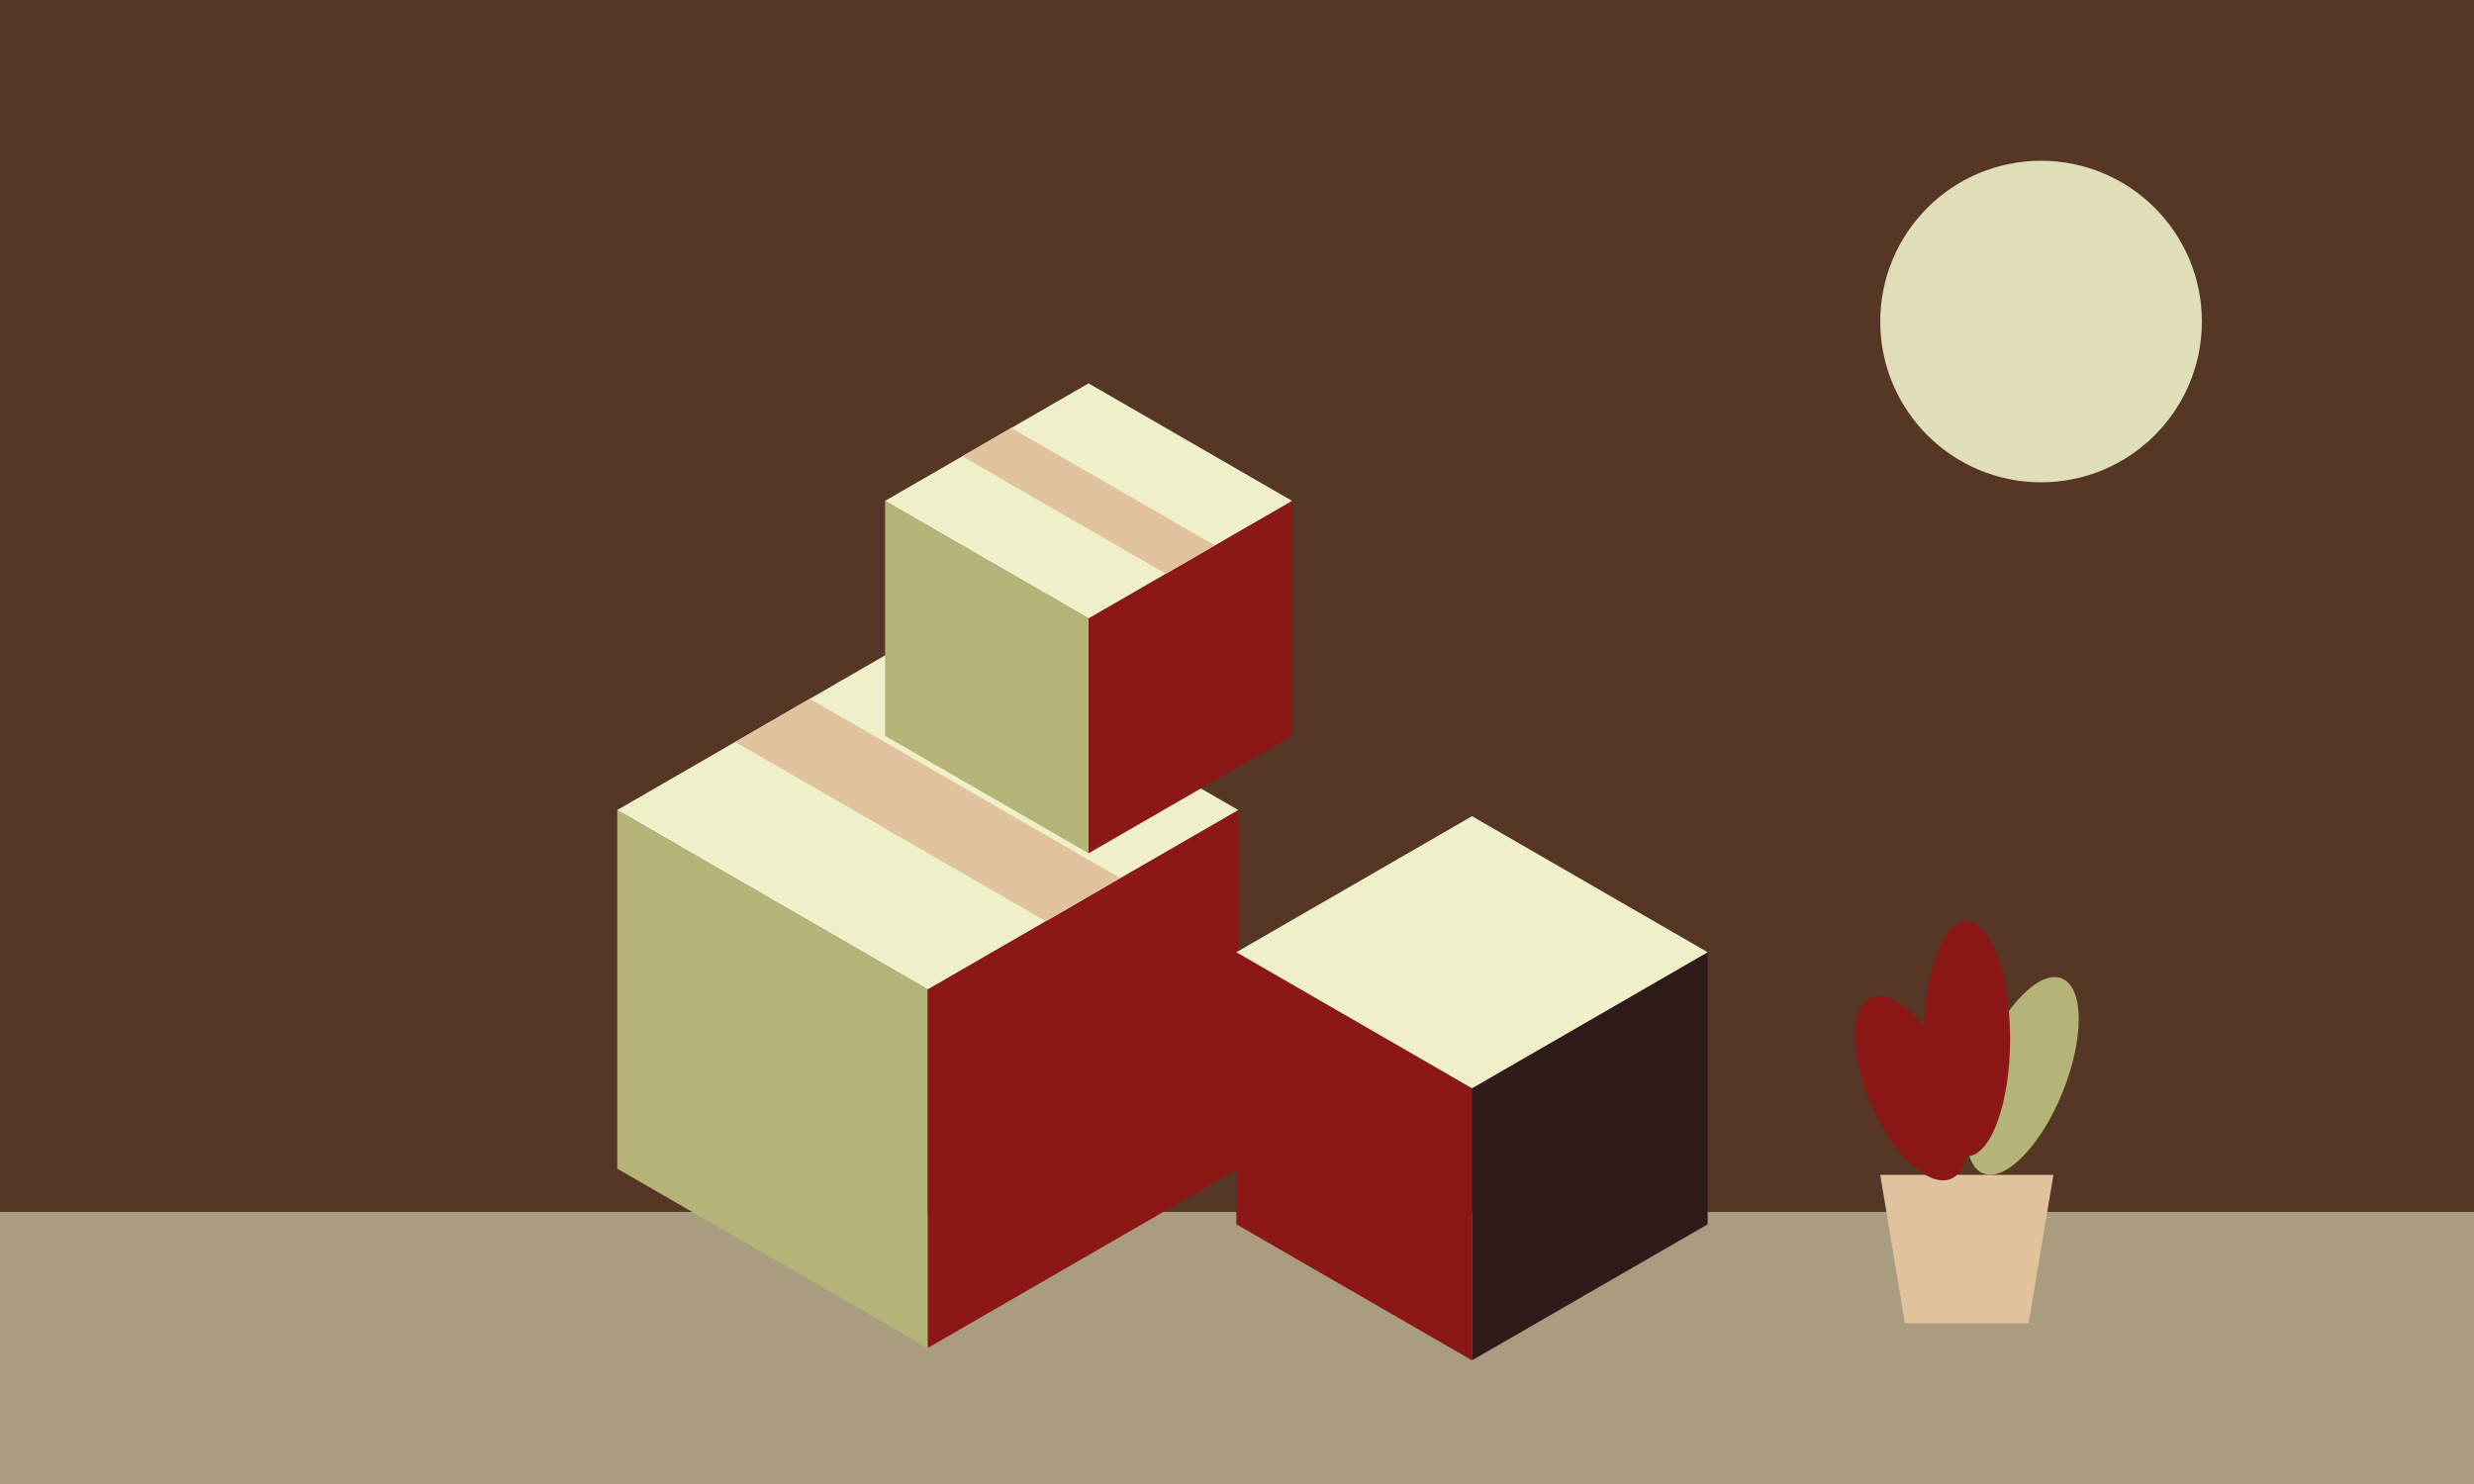
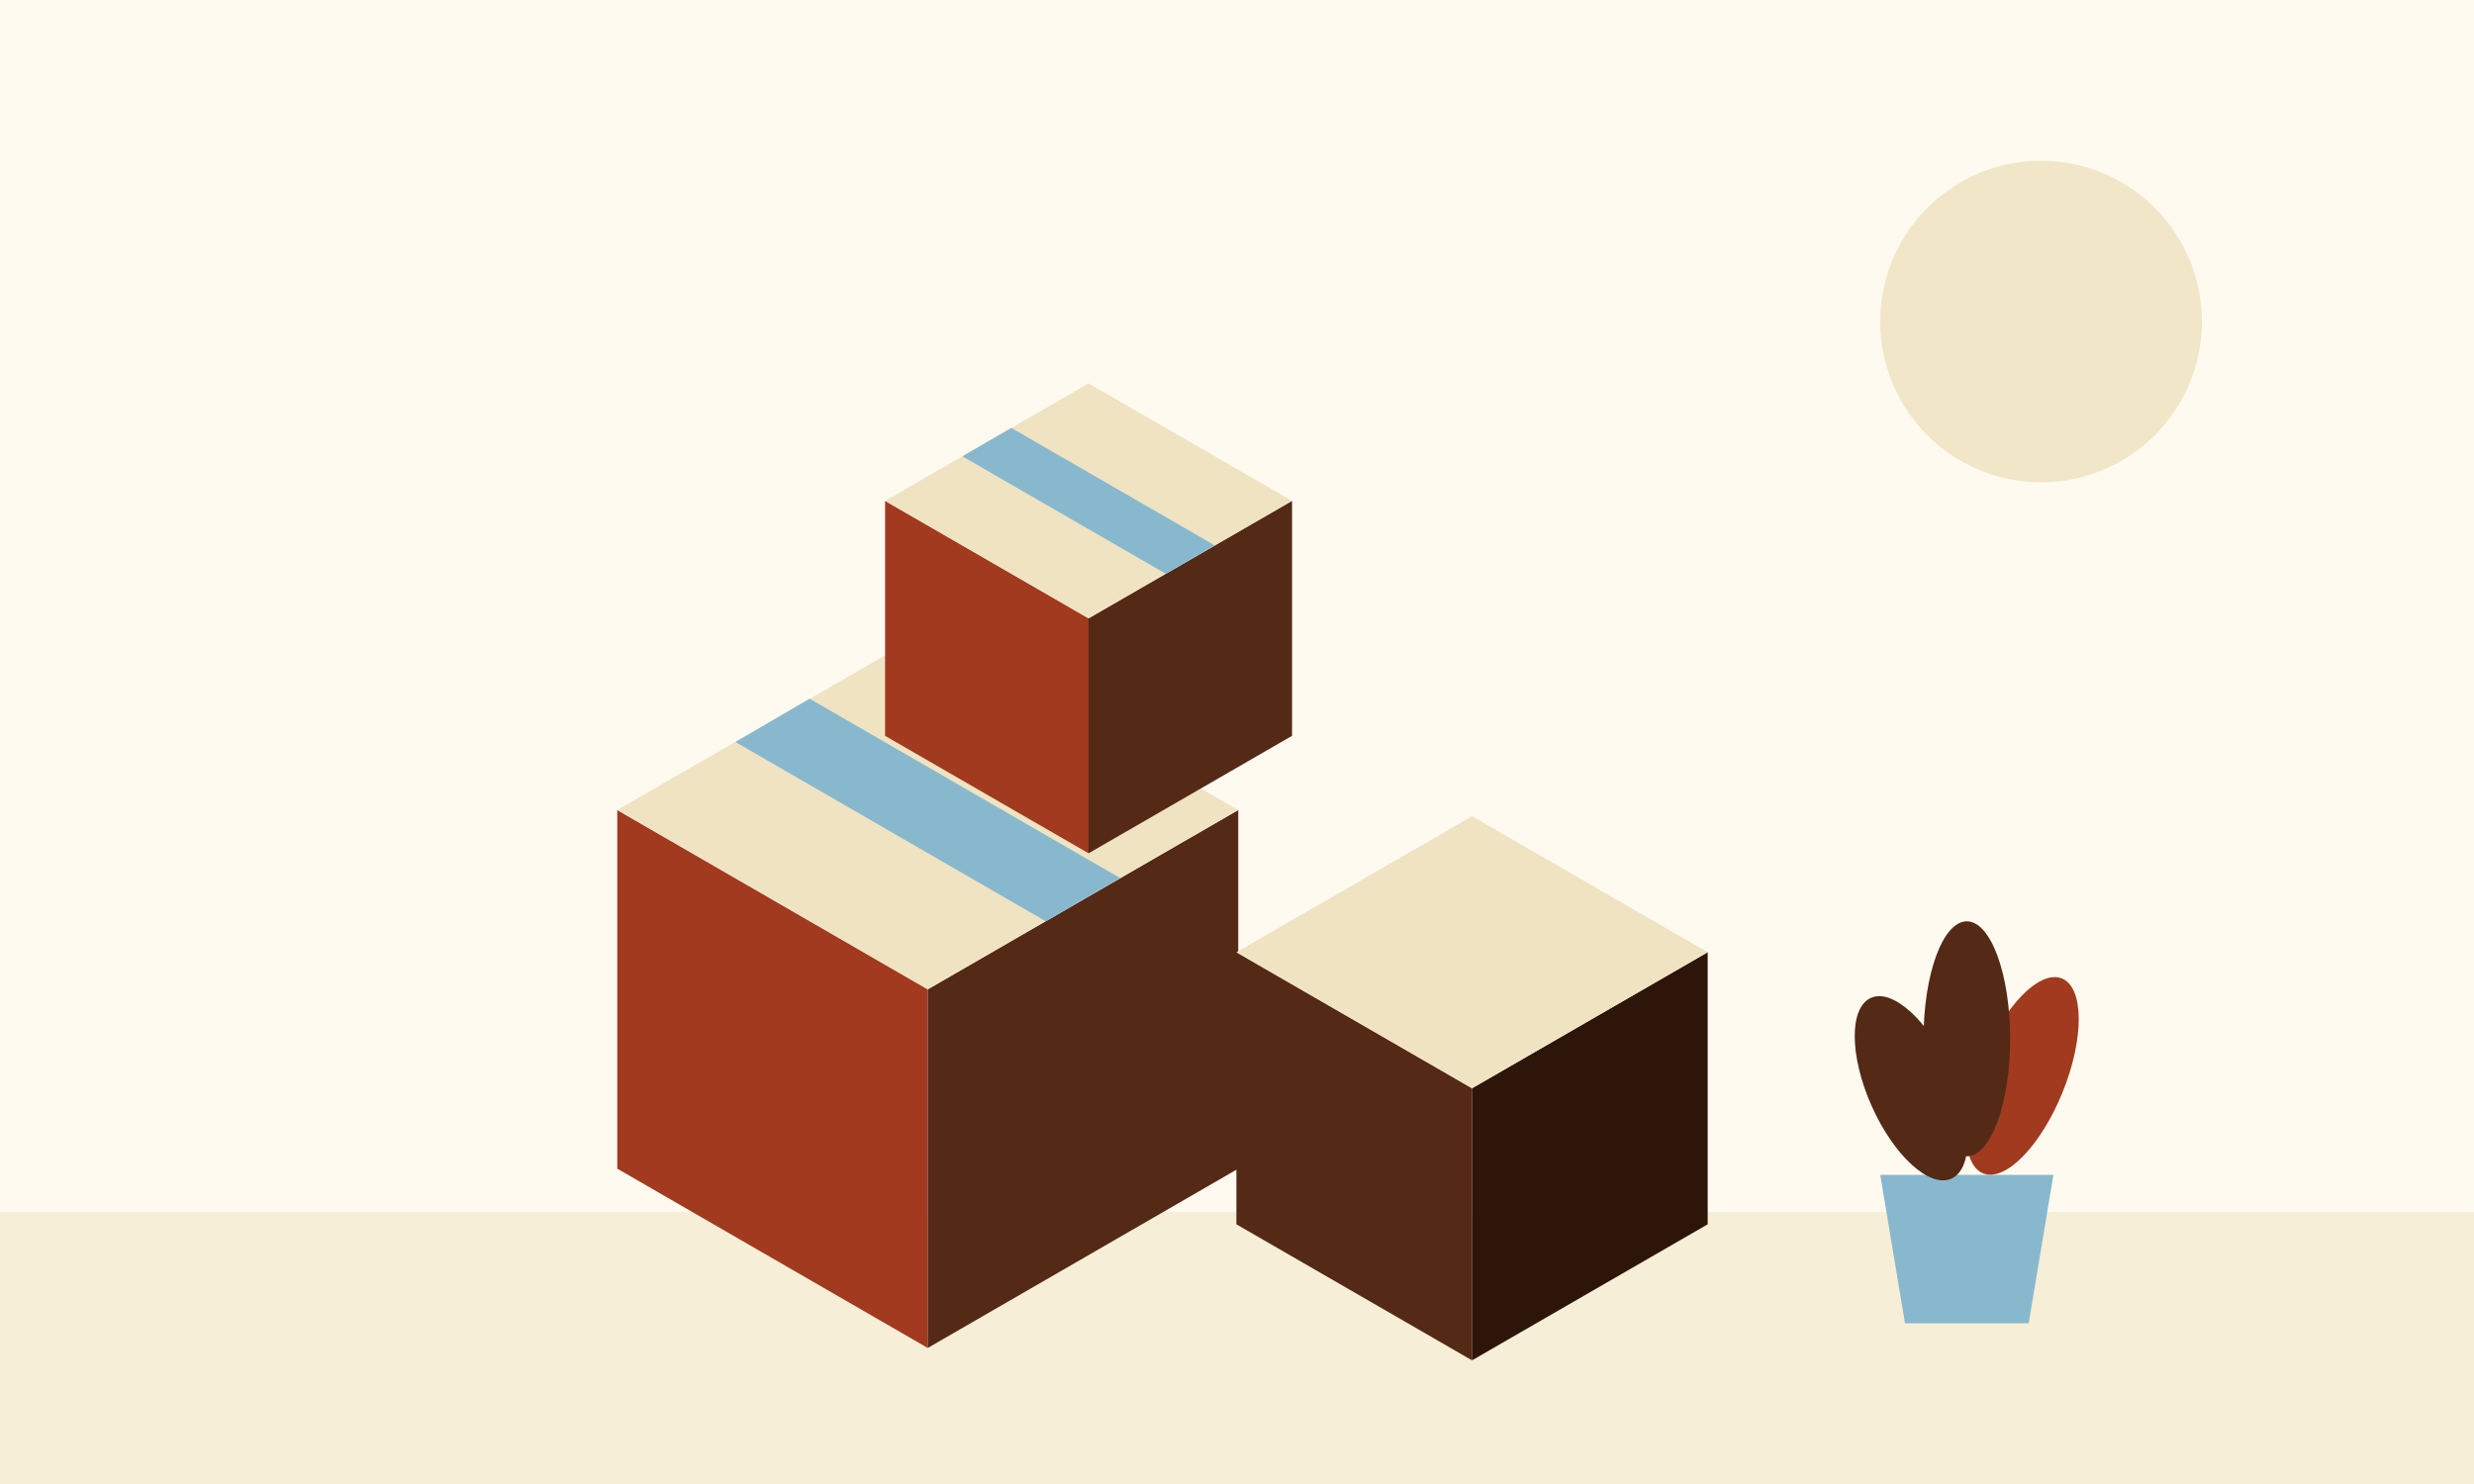
<svg xmlns="http://www.w3.org/2000/svg" viewBox="0 0 400 240" preserveAspectRatio="xMidYMid slice">
-   <rect width="400" height="240" fill="#563726" />
-   <circle cx="330" cy="52" r="26" fill="#EFEFC9" opacity=".9" />
-   <rect x="0" y="196" width="400" height="44" fill="#EFEFC9" opacity=".55" />
-   <polygon points="99.8,131.0 150.0,160.0 150.0,218.0 99.8,189.0" fill="#B5B478" />
-   <polygon points="150.0,160.0 200.2,131.0 200.2,189.0 150.0,218.0" fill="#8B1717" />
-   <polygon points="150.0,102.0 200.2,131.0 150.0,160.0 99.8,131.0" fill="#EFEFC9" />
-   <polygon points="130.9,113.0 118.9,120.0 169.1,149.0 181.1,142.0" fill="#E0C39D" />
-   <polygon points="199.9,154.0 238.0,176.0 238.0,220.0 199.9,198.0" fill="#8B1717" />
-   <polygon points="238.0,176.0 276.1,154.0 276.1,198.0 238.0,220.0" fill="#2F1B1A" />
-   <polygon points="238.0,132.0 276.1,154.0 238.0,176.0 199.9,154.0" fill="#EFEFC9" />
-   <polygon points="143.1,81.0 176.0,100.0 176.0,138.0 143.1,119.0" fill="#B5B478" />
-   <polygon points="176.0,100.0 208.9,81.0 208.9,119.0 176.0,138.0" fill="#8B1717" />
-   <polygon points="176.0,62.0 208.9,81.0 176.0,100.0 143.1,81.0" fill="#EFEFC9" />
-   <polygon points="163.5,69.2 155.6,73.8 188.5,92.8 196.4,88.2" fill="#E0C39D" />
-   <path d="M304 190 h28 l-4 24 h-20z" fill="#E0C39D" />
-   <ellipse cx="309" cy="176" rx="7" ry="16" fill="#8B1717" transform="rotate(-24 309 176)" />
-   <ellipse cx="327" cy="174" rx="7" ry="17" fill="#B5B478" transform="rotate(22 327 174)" />
-   <ellipse cx="318" cy="168" rx="7" ry="19" fill="#8B1717" />
+   <rect width="400" height="240" fill="#FEFAF0" />
+   <circle cx="330" cy="52" r="26" fill="#EFE3C2" opacity=".9" />
+   <rect x="0" y="196" width="400" height="44" fill="#EFE3C2" opacity=".55" />
+   <polygon points="99.8,131.0 150.0,160.0 150.0,218.0 99.8,189.0" fill="#A13A1E" />
+   <polygon points="150.0,160.0 200.2,131.0 200.2,189.0 150.0,218.0" fill="#542916" />
+   <polygon points="150.0,102.0 200.2,131.0 150.0,160.0 99.8,131.0" fill="#EFE3C2" />
+   <polygon points="130.9,113.0 118.9,120.0 169.1,149.0 181.1,142.0" fill="#88B8CE" />
+   <polygon points="199.9,154.0 238.0,176.0 238.0,220.0 199.9,198.0" fill="#542916" />
+   <polygon points="238.0,176.0 276.1,154.0 276.1,198.0 238.0,220.0" fill="#2E1509" />
+   <polygon points="238.0,132.0 276.1,154.0 238.0,176.0 199.9,154.0" fill="#EFE3C2" />
+   <polygon points="143.1,81.0 176.0,100.0 176.0,138.0 143.1,119.0" fill="#A13A1E" />
+   <polygon points="176.0,100.0 208.9,81.0 208.9,119.0 176.0,138.0" fill="#542916" />
+   <polygon points="176.0,62.0 208.9,81.0 176.0,100.0 143.1,81.0" fill="#EFE3C2" />
+   <polygon points="163.5,69.2 155.6,73.8 188.5,92.8 196.4,88.2" fill="#88B8CE" />
+   <path d="M304 190 h28 l-4 24 h-20z" fill="#88B8CE" />
+   <ellipse cx="309" cy="176" rx="7" ry="16" fill="#542916" transform="rotate(-24 309 176)" />
+   <ellipse cx="327" cy="174" rx="7" ry="17" fill="#A13A1E" transform="rotate(22 327 174)" />
+   <ellipse cx="318" cy="168" rx="7" ry="19" fill="#542916" />
</svg>
